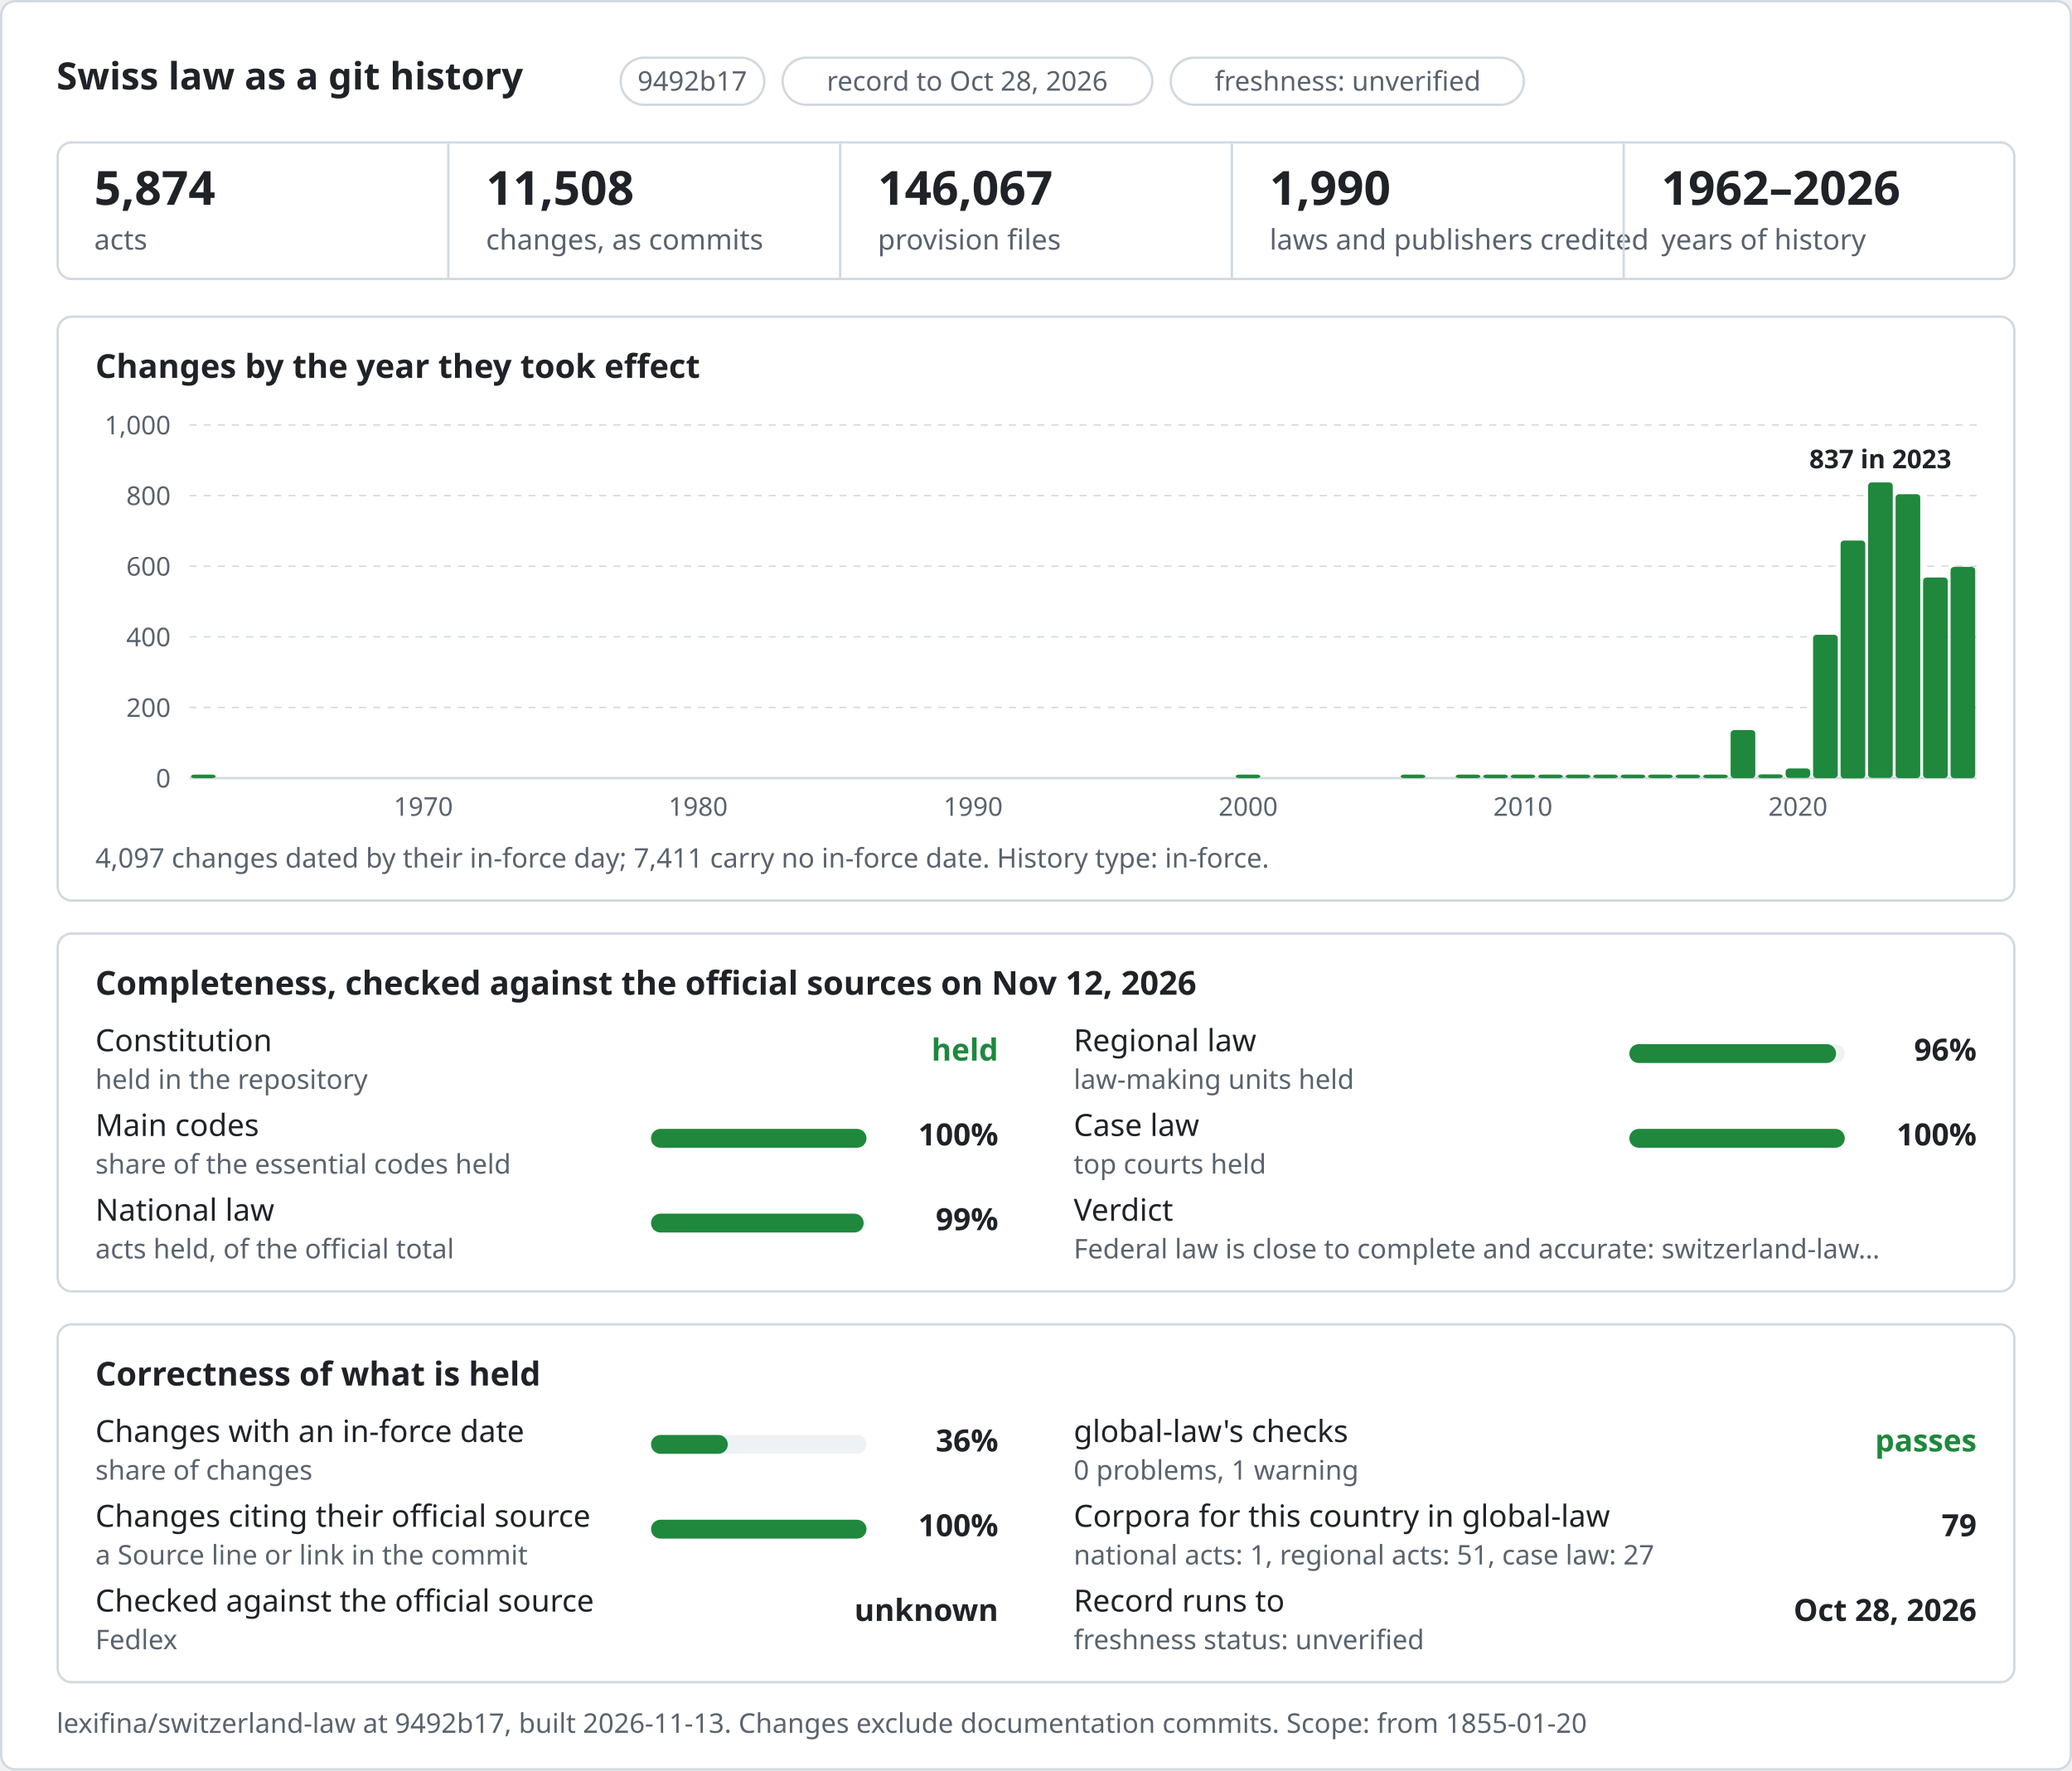
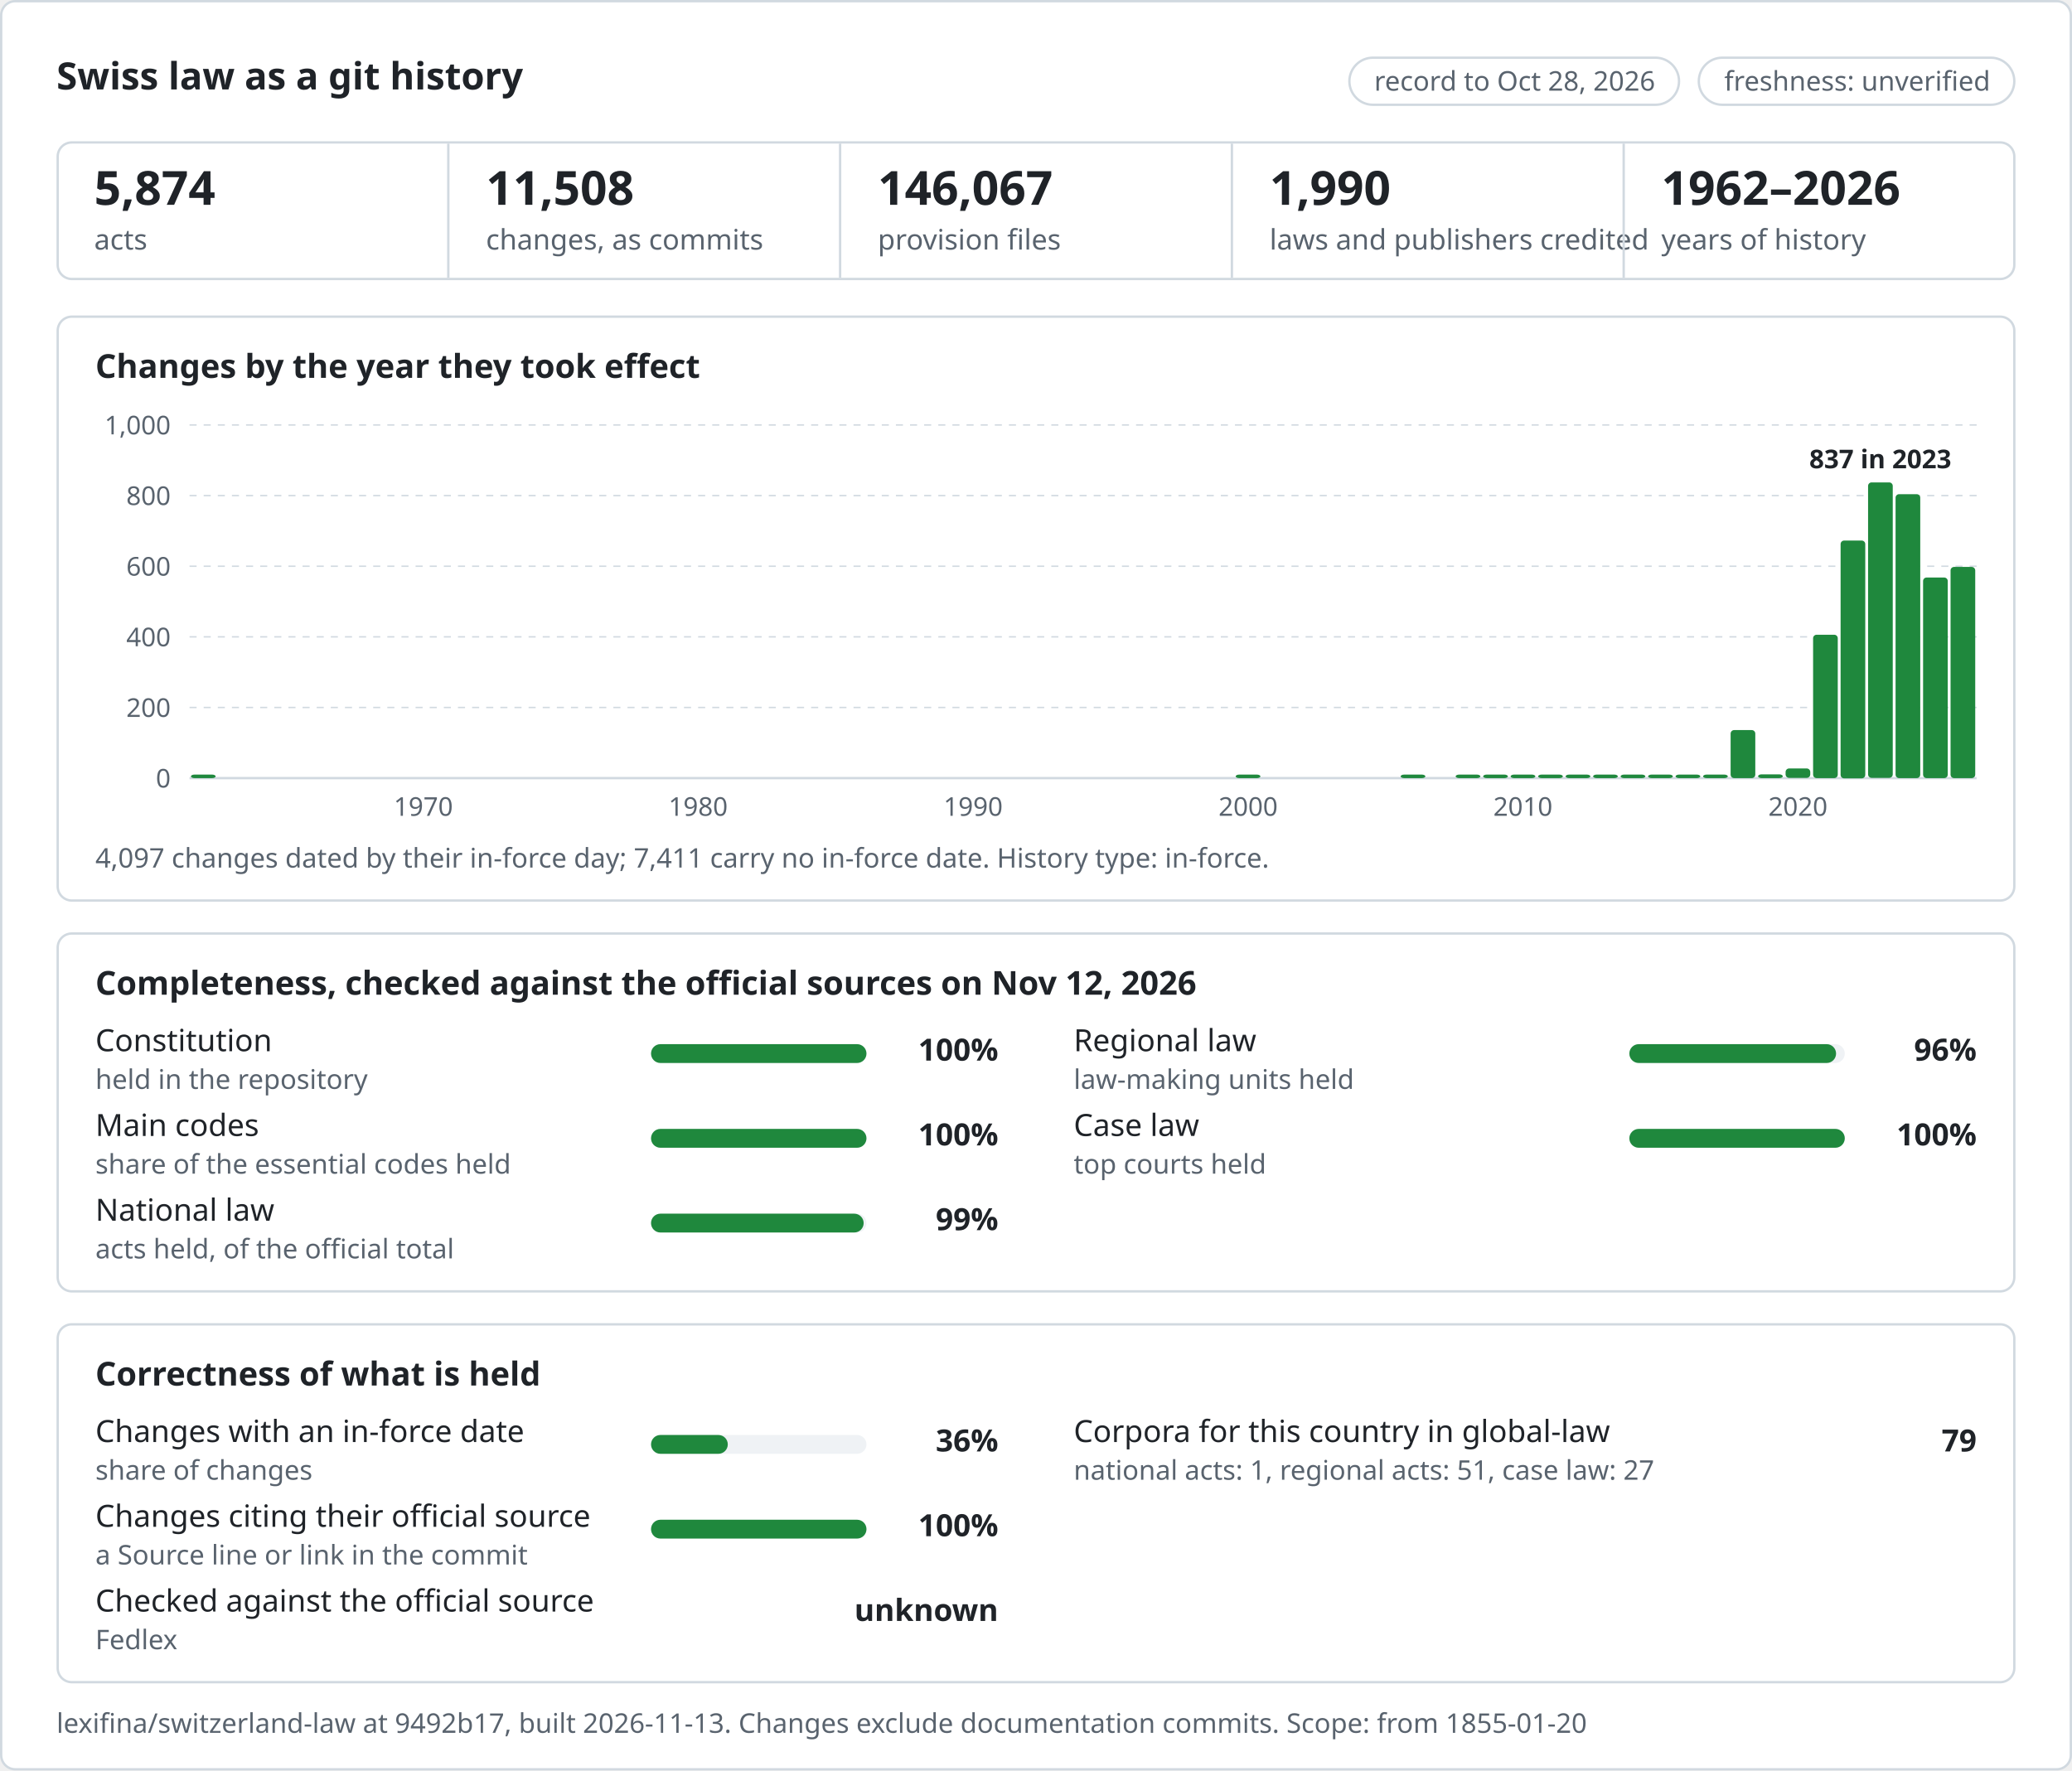
<svg xmlns="http://www.w3.org/2000/svg" width="880" height="752" viewBox="0 0 880 752" font-family="-apple-system,BlinkMacSystemFont,Segoe UI,Noto Sans,Helvetica,Arial,sans-serif">
  <rect x="0.5" y="0.5" width="879" height="751" rx="6" fill="#ffffff" stroke="#d1d9e0" />
  <text x="24" y="38" font-size="16" font-weight="600" fill="#1f2328">Swiss law as a git history</text>
-   <rect x="263.6" y="24.5" width="61" height="20" rx="10" fill="none" stroke="#d1d9e0" />
-   <text x="294.0" y="38.5" font-size="11.5" font-weight="500" text-anchor="middle" fill="#59636e">9492b17</text>
-   <rect x="332.4" y="24.5" width="157" height="20" rx="10" fill="none" stroke="#d1d9e0" />
-   <text x="410.8" y="38.5" font-size="11.5" font-weight="500" text-anchor="middle" fill="#59636e">record to Oct 28, 2026</text>
-   <rect x="497.2" y="24.5" width="150" height="20" rx="10" fill="none" stroke="#d1d9e0" />
-   <text x="572.4" y="38.5" font-size="11.5" font-weight="500" text-anchor="middle" fill="#59636e">freshness: unverified</text>
+   <rect x="573.1" y="24.5" width="140" height="20" rx="10" fill="none" stroke="#d1d9e0" />
+   <text x="643.3" y="38.5" font-size="11.5" font-weight="500" text-anchor="middle" fill="#59636e">record to Oct 28, 2026</text>
+   <rect x="721.5" y="24.5" width="134" height="20" rx="10" fill="none" stroke="#d1d9e0" />
+   <text x="788.8" y="38.5" font-size="11.5" font-weight="500" text-anchor="middle" fill="#59636e">freshness: unverified</text>
  <rect x="24.5" y="60.5" width="831" height="58" rx="6" fill="#ffffff" stroke="#d1d9e0" />
  <text x="40.0" y="87" font-size="20" font-weight="600" fill="#1f2328">5,874</text>
  <text x="40.0" y="106" font-size="12" fill="#59636e">acts</text>
  <line x1="190.4" y1="61" x2="190.4" y2="118" stroke="#d1d9e0" />
  <text x="206.4" y="87" font-size="20" font-weight="600" fill="#1f2328">11,508</text>
  <text x="206.4" y="106" font-size="12" fill="#59636e">changes, as commits</text>
  <line x1="356.8" y1="61" x2="356.8" y2="118" stroke="#d1d9e0" />
  <text x="372.8" y="87" font-size="20" font-weight="600" fill="#1f2328">146,067</text>
  <text x="372.8" y="106" font-size="12" fill="#59636e">provision files</text>
  <line x1="523.2" y1="61" x2="523.2" y2="118" stroke="#d1d9e0" />
  <text x="539.2" y="87" font-size="20" font-weight="600" fill="#1f2328">1,990</text>
-   <text x="539.2" y="106" font-size="12" fill="#59636e">laws and publishers credited</text>
+   <text x="539.2" y="106" font-size="12" fill="#59636e" textLength="142" lengthAdjust="spacingAndGlyphs">laws and publishers credited</text>
  <line x1="689.6" y1="61" x2="689.6" y2="118" stroke="#d1d9e0" />
  <text x="705.6" y="87" font-size="20" font-weight="600" fill="#1f2328">1962–2026</text>
  <text x="705.6" y="106" font-size="12" fill="#59636e">years of history</text>
  <rect x="24.5" y="134.5" width="831" height="248" rx="6" fill="#ffffff" stroke="#d1d9e0" />
  <text x="40.5" y="160.5" font-size="14" font-weight="600" fill="#1f2328">Changes by the year they took effect</text>
  <line x1="80.5" y1="330.5" x2="839.5" y2="330.5" stroke="#d1d9e0" stroke-width="1" />
  <text x="72.5" y="334.5" font-size="11" text-anchor="end" fill="#59636e">0</text>
  <line x1="80.5" y1="300.5" x2="839.5" y2="300.5" stroke="#d1d9e0" stroke-width="0.6" stroke-dasharray="3 3" />
  <text x="72.5" y="304.5" font-size="11" text-anchor="end" fill="#59636e">200</text>
  <line x1="80.5" y1="270.5" x2="839.5" y2="270.5" stroke="#d1d9e0" stroke-width="0.6" stroke-dasharray="3 3" />
  <text x="72.5" y="274.5" font-size="11" text-anchor="end" fill="#59636e">400</text>
  <line x1="80.5" y1="240.5" x2="839.5" y2="240.5" stroke="#d1d9e0" stroke-width="0.6" stroke-dasharray="3 3" />
  <text x="72.5" y="244.5" font-size="11" text-anchor="end" fill="#59636e">600</text>
  <line x1="80.5" y1="210.5" x2="839.5" y2="210.5" stroke="#d1d9e0" stroke-width="0.6" stroke-dasharray="3 3" />
  <text x="72.5" y="214.5" font-size="11" text-anchor="end" fill="#59636e">800</text>
  <line x1="80.5" y1="180.5" x2="839.5" y2="180.5" stroke="#d1d9e0" stroke-width="0.6" stroke-dasharray="3 3" />
  <text x="72.5" y="184.5" font-size="11" text-anchor="end" fill="#59636e">1,000</text>
  <rect x="81.10" y="329.0" width="10.48" height="1.5" rx="1.5" fill="#1f883d" />
  <text x="179.8" y="346.5" font-size="11" text-anchor="middle" fill="#59636e">1970</text>
  <text x="296.5" y="346.5" font-size="11" text-anchor="middle" fill="#59636e">1980</text>
  <text x="413.3" y="346.5" font-size="11" text-anchor="middle" fill="#59636e">1990</text>
  <rect x="524.82" y="329.0" width="10.48" height="1.5" rx="1.5" fill="#1f883d" />
  <text x="530.1" y="346.5" font-size="11" text-anchor="middle" fill="#59636e">2000</text>
  <rect x="594.88" y="329.0" width="10.48" height="1.5" rx="1.5" fill="#1f883d" />
  <rect x="618.24" y="329.0" width="10.48" height="1.5" rx="1.5" fill="#1f883d" />
  <rect x="629.92" y="329.0" width="10.48" height="1.5" rx="1.5" fill="#1f883d" />
  <rect x="641.59" y="329.0" width="10.48" height="1.5" rx="1.5" fill="#1f883d" />
  <text x="646.8" y="346.5" font-size="11" text-anchor="middle" fill="#59636e">2010</text>
  <rect x="653.27" y="329.0" width="10.48" height="1.5" rx="1.5" fill="#1f883d" />
  <rect x="664.95" y="329.0" width="10.48" height="1.5" rx="1.5" fill="#1f883d" />
  <rect x="676.62" y="329.0" width="10.48" height="1.5" rx="1.5" fill="#1f883d" />
  <rect x="688.30" y="329.0" width="10.48" height="1.5" rx="1.5" fill="#1f883d" />
  <rect x="699.98" y="329.0" width="10.48" height="1.5" rx="1.5" fill="#1f883d" />
  <rect x="711.65" y="329.0" width="10.48" height="1.5" rx="1.5" fill="#1f883d" />
  <rect x="723.33" y="329.0" width="10.48" height="1.5" rx="1.5" fill="#1f883d" />
  <rect x="735.01" y="310.1" width="10.48" height="20.4" rx="1.5" fill="#1f883d" />
  <rect x="746.68" y="328.9" width="10.48" height="1.6" rx="1.5" fill="#1f883d" />
  <rect x="758.36" y="326.4" width="10.48" height="4.0" rx="1.5" fill="#1f883d" />
  <text x="763.6" y="346.5" font-size="11" text-anchor="middle" fill="#59636e">2020</text>
  <rect x="770.04" y="269.6" width="10.48" height="60.9" rx="1.5" fill="#1f883d" />
  <rect x="781.72" y="229.6" width="10.48" height="101.0" rx="1.5" fill="#1f883d" />
  <rect x="793.39" y="204.9" width="10.48" height="125.5" rx="1.5" fill="#1f883d" />
  <text x="798.6" y="198.9" font-size="11" font-weight="600" text-anchor="middle" fill="#1f2328">837 in 2023</text>
  <rect x="805.07" y="209.9" width="10.48" height="120.6" rx="1.5" fill="#1f883d" />
  <rect x="816.75" y="245.3" width="10.48" height="85.2" rx="1.5" fill="#1f883d" />
  <rect x="828.42" y="240.8" width="10.48" height="89.7" rx="1.5" fill="#1f883d" />
  <text x="40.5" y="368.5" font-size="11.5" fill="#59636e">4,097 changes dated by their in-force day; 7,411 carry no in-force date. History type: in-force.</text>
  <rect x="24.5" y="396.5" width="831" height="152" rx="6" fill="#ffffff" stroke="#d1d9e0" />
  <text x="40.5" y="422.5" font-size="14" font-weight="600" fill="#1f2328">Completeness, checked against the official sources on Nov 12, 2026</text>
  <text x="40.5" y="446.5" font-size="13" fill="#1f2328">Constitution</text>
  <text x="40.5" y="462.5" font-size="11.5" fill="#59636e">held in the repository</text>
-   <text x="424.0" y="450.5" font-size="13" font-weight="600" text-anchor="end" fill="#1f883d">held</text>
+   <g>
+     <rect x="276.5" y="443.5" width="91.5" height="8" rx="4" fill="#eff2f5" />
+     <rect x="276.5" y="443.5" width="91.5" height="8" rx="4" fill="#1f883d" />
+   </g>
+   <text x="424.0" y="450.5" font-size="13" font-weight="600" text-anchor="end" fill="#1f2328">100%</text>
  <text x="40.5" y="482.5" font-size="13" fill="#1f2328">Main codes</text>
  <text x="40.5" y="498.5" font-size="11.5" fill="#59636e">share of the essential codes held</text>
  <g>
    <rect x="276.5" y="479.5" width="91.5" height="8" rx="4" fill="#eff2f5" />
    <rect x="276.5" y="479.5" width="91.5" height="8" rx="4" fill="#1f883d" />
  </g>
  <text x="424.0" y="486.5" font-size="13" font-weight="600" text-anchor="end" fill="#1f2328">100%</text>
  <text x="40.5" y="518.5" font-size="13" fill="#1f2328">National law</text>
  <text x="40.5" y="534.5" font-size="11.5" fill="#59636e">acts held, of the official total</text>
  <g>
    <rect x="276.5" y="515.5" width="91.5" height="8" rx="4" fill="#eff2f5" />
    <rect x="276.5" y="515.5" width="90.3" height="8" rx="4" fill="#1f883d" />
  </g>
  <text x="424.0" y="522.5" font-size="13" font-weight="600" text-anchor="end" fill="#1f2328">99%</text>
  <text x="456.0" y="446.5" font-size="13" fill="#1f2328">Regional law</text>
  <text x="456.0" y="462.5" font-size="11.5" fill="#59636e">law-making units held</text>
  <g>
    <rect x="692.0" y="443.5" width="91.5" height="8" rx="4" fill="#eff2f5" />
    <rect x="692.0" y="443.5" width="87.8" height="8" rx="4" fill="#1f883d" />
  </g>
  <text x="839.5" y="450.5" font-size="13" font-weight="600" text-anchor="end" fill="#1f2328">96%</text>
  <text x="456.0" y="482.5" font-size="13" fill="#1f2328">Case law</text>
  <text x="456.0" y="498.5" font-size="11.5" fill="#59636e">top courts held</text>
  <g>
    <rect x="692.0" y="479.5" width="91.5" height="8" rx="4" fill="#eff2f5" />
    <rect x="692.0" y="479.5" width="91.5" height="8" rx="4" fill="#1f883d" />
  </g>
  <text x="839.5" y="486.5" font-size="13" font-weight="600" text-anchor="end" fill="#1f2328">100%</text>
-   <text x="456.0" y="518.5" font-size="13" fill="#1f2328">Verdict</text>
-   <text x="456.0" y="534.5" font-size="11.5" fill="#59636e">Federal law is close to complete and accurate: switzerland-law…</text>
-   <text x="839.5" y="522.5" font-size="13" font-weight="600" text-anchor="end" fill="#59636e" />
  <rect x="24.5" y="562.5" width="831" height="152" rx="6" fill="#ffffff" stroke="#d1d9e0" />
  <text x="40.5" y="588.5" font-size="14" font-weight="600" fill="#1f2328">Correctness of what is held</text>
  <text x="40.5" y="612.5" font-size="13" fill="#1f2328">Changes with an in-force date</text>
  <text x="40.5" y="628.5" font-size="11.5" fill="#59636e">share of changes</text>
  <g>
    <rect x="276.5" y="609.5" width="91.5" height="8" rx="4" fill="#eff2f5" />
    <rect x="276.5" y="609.5" width="32.6" height="8" rx="4" fill="#1f883d" />
  </g>
  <text x="424.0" y="616.5" font-size="13" font-weight="600" text-anchor="end" fill="#1f2328">36%</text>
  <text x="40.5" y="648.5" font-size="13" fill="#1f2328">Changes citing their official source</text>
  <text x="40.5" y="664.5" font-size="11.5" fill="#59636e">a Source line or link in the commit</text>
  <g>
    <rect x="276.5" y="645.5" width="91.5" height="8" rx="4" fill="#eff2f5" />
    <rect x="276.5" y="645.5" width="91.5" height="8" rx="4" fill="#1f883d" />
  </g>
  <text x="424.0" y="652.5" font-size="13" font-weight="600" text-anchor="end" fill="#1f2328">100%</text>
  <text x="40.5" y="684.5" font-size="13" fill="#1f2328">Checked against the official source</text>
  <text x="40.5" y="700.5" font-size="11.5" fill="#59636e">Fedlex</text>
  <text x="424.0" y="688.5" font-size="13" font-weight="600" text-anchor="end" fill="#1f2328">unknown</text>
-   <text x="456.0" y="612.5" font-size="13" fill="#1f2328">global-law's checks</text>
-   <text x="456.0" y="628.5" font-size="11.5" fill="#59636e">0 problems, 1 warning</text>
-   <text x="839.5" y="616.5" font-size="13" font-weight="600" text-anchor="end" fill="#1f883d">passes</text>
-   <text x="456.0" y="648.5" font-size="13" fill="#1f2328">Corpora for this country in global-law</text>
-   <text x="456.0" y="664.5" font-size="11.5" fill="#59636e">national acts: 1, regional acts: 51, case law: 27</text>
-   <text x="839.5" y="652.5" font-size="13" font-weight="600" text-anchor="end" fill="#1f2328">79</text>
-   <text x="456.0" y="684.5" font-size="13" fill="#1f2328">Record runs to</text>
-   <text x="456.0" y="700.5" font-size="11.5" fill="#59636e">freshness status: unverified</text>
-   <text x="839.5" y="688.5" font-size="13" font-weight="600" text-anchor="end" fill="#1f2328">Oct 28, 2026</text>
+   <text x="456.0" y="612.5" font-size="13" fill="#1f2328">Corpora for this country in global-law</text>
+   <text x="456.0" y="628.5" font-size="11.5" fill="#59636e">national acts: 1, regional acts: 51, case law: 27</text>
+   <text x="839.5" y="616.5" font-size="13" font-weight="600" text-anchor="end" fill="#1f2328">79</text>
  <text x="24" y="736" font-size="11.5" fill="#59636e">lexifina/switzerland-law at 9492b17, built 2026-11-13. Changes exclude documentation commits. Scope: from 1855-01-20</text>
</svg>
